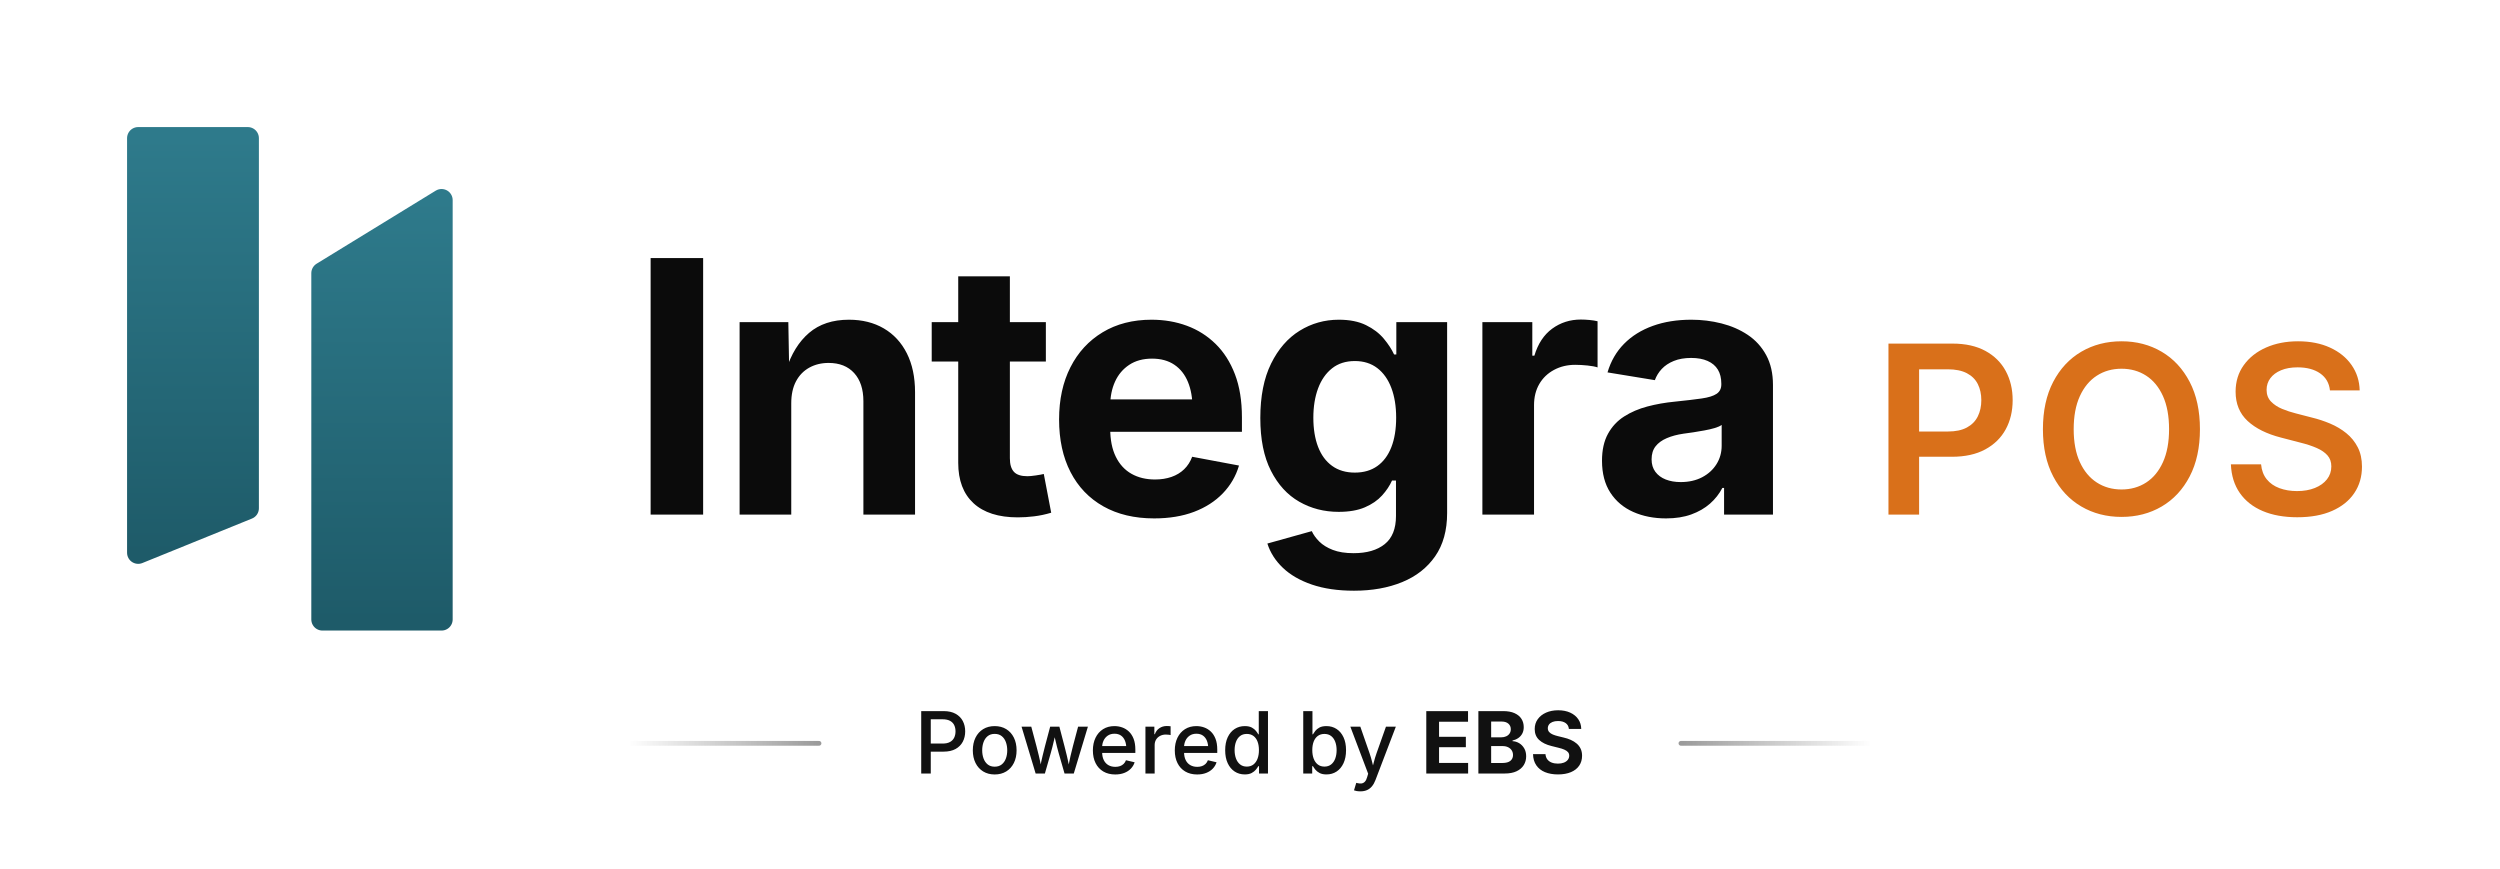
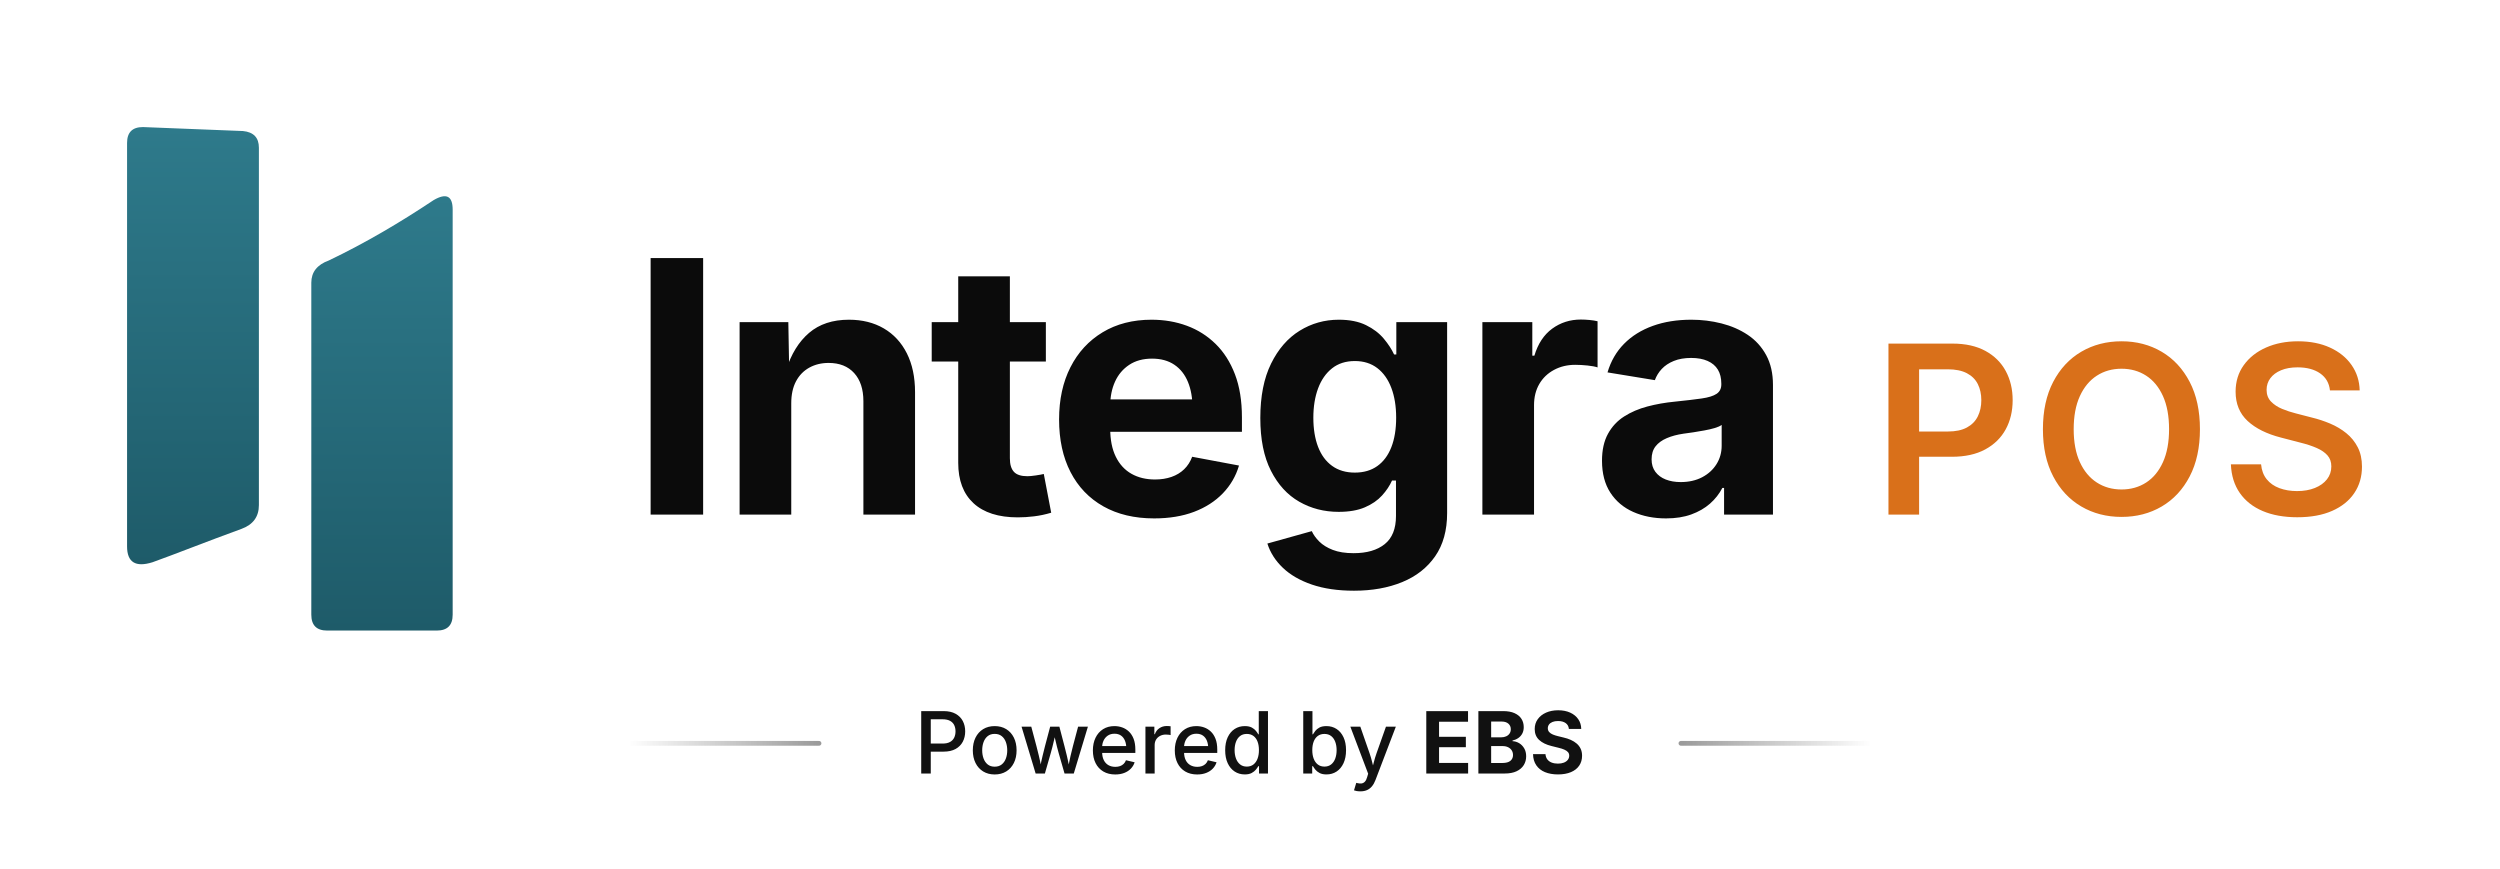
<svg xmlns="http://www.w3.org/2000/svg" viewBox="0 0 1574 547" width="1574" height="547">
  <defs>
    <linearGradient id="ig" x1="0" y1="0" x2="0" y2="1">
      <stop offset="0" stop-color="#2E7A8B" />
      <stop offset="1" stop-color="#1E5B69" />
    </linearGradient>
    <linearGradient id="lg1" gradientUnits="userSpaceOnUse" x1="395.649" y1="0" x2="515.649" y2="0">
      <stop offset="0" stop-color="#9A9A9A" stop-opacity="0" />
      <stop offset="1" stop-color="#9A9A9A" />
    </linearGradient>
    <linearGradient id="lg2" gradientUnits="userSpaceOnUse" x1="1058.315" y1="0" x2="1178.315" y2="0">
      <stop offset="0" stop-color="#9A9A9A" />
      <stop offset="1" stop-color="#9A9A9A" stop-opacity="0" />
    </linearGradient>
  </defs>
-   <polygon points="87,87 156,87 156,320 87,348" fill="url(#ig)" stroke="url(#ig)" stroke-width="14" stroke-linejoin="round" />
-   <polygon points="203,172 278,126 278,390 203,390" fill="url(#ig)" stroke="url(#ig)" stroke-width="14" stroke-linejoin="round" />
+   <path fill="url(#ig)" d="M90,80 L153,82.5 Q163,83.5 163,93 L163,318 Q163,329 152,333 C130,341 110,349 96,354 Q80,359 80,344 L80,90 Q80,80 90,80 Z" />
+   <path fill="url(#ig)" d="M196,178 Q196,168 207,164 C230,153 252,140 273,126 Q285,119 285,132 L285,387 Q285,397 275,397 L206,397 Q196,397 196,387 Z" />
  <path d="M442.695 162.486V324.0H409.634V162.486ZM498.174 253.866V324.0H465.654V202.811H496.331L496.873 233.054H494.922Q499.691 217.878 509.393 209.585Q519.095 201.293 534.487 201.293Q547.061 201.293 556.438 206.767Q565.814 212.241 570.963 222.485Q576.112 232.729 576.112 246.929V324.0H543.593V252.565Q543.593 241.292 537.793 234.896Q531.994 228.501 521.696 228.501Q514.867 228.501 509.501 231.482Q504.136 234.463 501.155 240.1Q498.174 245.736 498.174 253.866ZM658.473 202.811V227.634H586.605V202.811ZM603.298 173.977H635.818V288.554Q635.818 294.299 638.365 297.063Q640.913 299.827 646.875 299.827Q648.717 299.827 652.078 299.339Q655.438 298.852 657.172 298.418L661.834 322.808Q656.414 324.434 651.048 325.084Q645.682 325.734 640.804 325.734Q622.593 325.734 612.946 316.846Q603.298 307.957 603.298 291.372ZM726.634 326.385Q708.098 326.385 694.657 318.797Q681.215 311.209 674.007 297.226Q666.798 283.242 666.798 264.056Q666.798 245.303 673.953 231.211Q681.107 217.119 694.223 209.206Q707.339 201.293 725.008 201.293Q736.932 201.293 747.23 205.087Q757.528 208.881 765.332 216.523Q773.137 224.165 777.527 235.655Q781.917 247.146 781.917 262.755V271.86H680.131V251.481H765.983L750.807 256.901Q750.807 247.471 747.934 240.479Q745.062 233.487 739.371 229.639Q733.68 225.791 725.333 225.791Q716.878 225.791 710.971 229.693Q705.063 233.596 702.028 240.262Q698.993 246.929 698.993 255.492V269.909Q698.993 280.424 702.516 287.578Q706.038 294.732 712.38 298.31Q718.721 301.887 727.176 301.887Q732.921 301.887 737.582 300.261Q742.244 298.635 745.55 295.437Q748.856 292.239 750.59 287.578L780.075 293.106Q777.148 303.079 769.885 310.613Q762.622 318.146 751.728 322.266Q740.834 326.385 726.634 326.385ZM852.463 371.912Q837.287 371.912 826.014 368.064Q814.74 364.216 807.695 357.495Q800.649 350.774 797.939 342.211L825.905 334.406Q827.423 337.767 830.621 340.964Q833.819 344.162 839.13 346.222Q844.442 348.281 852.246 348.281Q864.712 348.281 871.812 342.59Q878.912 336.899 878.912 324.867V302.537H876.419Q874.251 307.415 870.132 311.968Q866.013 316.521 859.346 319.393Q852.68 322.266 842.816 322.266Q829.157 322.266 817.992 315.87Q806.827 309.475 800.161 296.358Q793.494 283.242 793.494 263.188Q793.494 242.701 800.269 228.935Q807.044 215.168 818.263 208.23Q829.483 201.293 842.924 201.293Q853.113 201.293 860.051 204.708Q866.988 208.122 871.27 213.271Q875.552 218.42 877.72 223.189H879.129V202.811H911.107V323.024Q911.107 339.393 903.573 350.232Q896.039 361.072 882.815 366.492Q869.59 371.912 852.463 371.912ZM853.005 297.551Q861.352 297.551 867.151 293.432Q872.95 289.312 875.986 281.562Q879.021 273.812 879.021 262.972Q879.021 252.24 875.986 244.219Q872.95 236.197 867.151 231.753Q861.352 227.309 853.005 227.309Q844.442 227.309 838.642 231.916Q832.843 236.522 829.862 244.544Q826.881 252.565 826.881 262.972Q826.881 273.595 829.862 281.345Q832.843 289.096 838.696 293.323Q844.55 297.551 853.005 297.551ZM933.307 324.0V202.811H964.742V223.948H966.043Q969.403 212.675 977.262 206.93Q985.121 201.185 995.311 201.185Q997.804 201.185 1000.73 201.456Q1003.657 201.727 1005.825 202.269V231.319Q1003.657 230.561 999.538 230.127Q995.419 229.693 991.733 229.693Q984.362 229.693 978.4 232.891Q972.438 236.089 969.132 241.78Q965.826 247.471 965.826 255.059V324.0ZM1048.946 326.385Q1037.456 326.385 1028.296 322.32Q1019.137 318.255 1013.879 310.179Q1008.622 302.104 1008.622 290.071Q1008.622 279.99 1012.362 273.161Q1016.101 266.332 1022.551 262.213Q1029.001 258.094 1037.185 255.926Q1045.369 253.758 1054.366 252.891Q1064.881 251.807 1071.33 250.885Q1077.78 249.964 1080.761 247.958Q1083.742 245.953 1083.742 242.051V241.509Q1083.742 236.306 1081.574 232.729Q1079.406 229.151 1075.124 227.254Q1070.843 225.357 1064.772 225.357Q1058.485 225.357 1053.824 227.254Q1049.163 229.151 1046.236 232.295Q1043.309 235.438 1041.9 239.341L1012.091 234.463Q1015.234 223.84 1022.497 216.469Q1029.76 209.098 1040.545 205.195Q1051.331 201.293 1064.881 201.293Q1074.637 201.293 1083.85 203.624Q1093.064 205.954 1100.381 210.832Q1107.698 215.71 1111.98 223.569Q1116.262 231.428 1116.262 242.376V324.0H1085.476V307.198H1084.392Q1081.466 312.835 1076.588 317.117Q1071.71 321.398 1064.826 323.892Q1057.943 326.385 1048.946 326.385ZM1058.16 303.513Q1065.856 303.513 1071.656 300.478Q1077.455 297.442 1080.707 292.239Q1083.959 287.036 1083.959 280.641V267.524Q1082.55 268.608 1079.623 269.476Q1076.696 270.343 1073.119 270.993Q1069.542 271.644 1066.073 272.186Q1062.604 272.728 1059.894 273.053Q1053.932 273.92 1049.38 275.871Q1044.827 277.822 1042.334 281.02Q1039.841 284.218 1039.841 289.204Q1039.841 293.865 1042.225 297.063Q1044.61 300.261 1048.729 301.887Q1052.848 303.513 1058.16 303.513Z" fill="#0B0B0B" />
  <path d="M1188.976 324.0V216.324H1229.228Q1241.586 216.324 1250.041 220.949Q1258.496 225.574 1262.832 233.632Q1267.168 241.689 1267.168 251.951Q1267.168 262.285 1262.796 270.307Q1258.424 278.328 1249.896 282.953Q1241.369 287.578 1228.939 287.578H1202.273V271.68H1226.41Q1233.709 271.68 1238.37 269.15Q1243.031 266.621 1245.235 262.141Q1247.439 257.66 1247.439 251.951Q1247.439 246.242 1245.235 241.834Q1243.031 237.426 1238.334 234.969Q1233.637 232.512 1226.265 232.512H1208.271V324.0ZM1335.725 325.445Q1321.561 325.445 1310.359 318.869Q1299.158 312.293 1292.691 299.936Q1286.223 287.578 1286.223 270.234Q1286.223 252.818 1292.691 240.425Q1299.158 228.031 1310.359 221.455Q1321.561 214.879 1335.725 214.879Q1349.817 214.879 1360.982 221.455Q1372.147 228.031 1378.614 240.425Q1385.082 252.818 1385.082 270.234Q1385.082 287.578 1378.614 299.972Q1372.147 312.365 1360.982 318.905Q1349.817 325.445 1335.725 325.445ZM1335.725 308.174Q1344.469 308.174 1351.226 303.802Q1357.983 299.43 1361.813 290.938Q1365.643 282.447 1365.643 270.234Q1365.643 257.877 1361.813 249.386Q1357.983 240.895 1351.226 236.522Q1344.469 232.15 1335.725 232.15Q1326.908 232.15 1320.115 236.559Q1313.322 240.967 1309.456 249.458Q1305.59 257.949 1305.59 270.234Q1305.59 282.447 1309.456 290.902Q1313.322 299.357 1320.115 303.766Q1326.908 308.174 1335.725 308.174ZM1446.34 325.662Q1433.838 325.662 1424.624 321.76Q1415.411 317.857 1410.207 310.414Q1405.004 302.971 1404.571 292.348H1423.577Q1424.082 297.984 1427.118 301.742Q1430.153 305.5 1435.139 307.343Q1440.125 309.186 1446.196 309.186Q1452.555 309.186 1457.433 307.234Q1462.311 305.283 1465.057 301.778Q1467.803 298.273 1467.803 293.648Q1467.803 289.457 1465.382 286.711Q1462.961 283.965 1458.589 282.05Q1454.217 280.135 1448.364 278.689L1436.151 275.51Q1422.637 272.041 1415.085 265.031Q1407.534 258.021 1407.534 246.604Q1407.534 237.064 1412.664 229.91Q1417.795 222.756 1426.684 218.817Q1435.573 214.879 1446.846 214.879Q1458.336 214.879 1467.008 218.854Q1475.68 222.828 1480.558 229.838Q1485.436 236.848 1485.653 245.809H1466.936Q1466.213 238.871 1460.757 235.077Q1455.301 231.283 1446.557 231.283Q1440.487 231.283 1436.115 233.126Q1431.743 234.969 1429.394 238.148Q1427.045 241.328 1427.045 245.447Q1427.045 249.928 1429.828 252.818Q1432.61 255.709 1436.837 257.443Q1441.065 259.178 1445.401 260.262L1455.446 262.863Q1461.444 264.309 1467.081 266.693Q1472.717 269.078 1477.234 272.728Q1481.75 276.377 1484.424 281.58Q1487.098 286.783 1487.098 293.793Q1487.098 303.26 1482.256 310.45Q1477.414 317.641 1468.309 321.651Q1459.204 325.662 1446.34 325.662Z" fill="#D9701A" />
  <path d="M579.999 487.0V447.713H594.079Q598.614 447.713 601.647 449.4Q604.679 451.088 606.182 453.962Q607.685 456.836 607.685 460.475Q607.685 464.113 606.169 467Q604.653 469.888 601.62 471.562Q598.588 473.236 594.027 473.236H584.403V468.147H593.447Q596.347 468.147 598.14 467.146Q599.933 466.144 600.763 464.403Q601.594 462.663 601.594 460.475Q601.594 458.26 600.763 456.533Q599.933 454.806 598.127 453.83Q596.321 452.854 593.394 452.854H586.011V487.0ZM626.247 487.606Q622.108 487.606 619.009 485.708Q615.911 483.81 614.197 480.382Q612.484 476.954 612.484 472.419Q612.484 467.831 614.197 464.39Q615.911 460.949 619.009 459.051Q622.108 457.152 626.247 457.152Q630.413 457.152 633.511 459.051Q636.61 460.949 638.323 464.39Q640.037 467.831 640.037 472.419Q640.037 476.954 638.323 480.382Q636.61 483.81 633.511 485.708Q630.413 487.606 626.247 487.606ZM626.247 482.702Q628.937 482.702 630.69 481.292Q632.444 479.881 633.301 477.547Q634.157 475.214 634.157 472.419Q634.157 469.598 633.301 467.238Q632.444 464.878 630.69 463.467Q628.937 462.057 626.247 462.057Q623.584 462.057 621.844 463.467Q620.104 464.878 619.247 467.225Q618.39 469.571 618.39 472.419Q618.39 475.214 619.247 477.547Q620.104 479.881 621.844 481.292Q623.584 482.702 626.247 482.702ZM652.034 487.0 643.175 457.521H649.292L652.535 469.729Q653.247 472.472 654.065 475.833Q654.882 479.195 655.647 483.414H654.803Q655.568 479.354 656.385 475.979Q657.202 472.604 657.941 469.729L661.184 457.521H666.985L670.175 469.729Q670.913 472.524 671.718 475.899Q672.522 479.274 673.286 483.414H672.416Q673.207 479.327 673.998 475.952Q674.789 472.577 675.528 469.729L678.771 457.521H684.941L676.055 487.0H670.228L666.589 474.317Q666.035 472.393 665.508 470.296Q664.981 468.2 664.48 466.012Q663.979 463.823 663.451 461.661H664.638Q664.137 463.797 663.623 465.999Q663.109 468.2 662.581 470.323Q662.054 472.445 661.5 474.317L657.862 487.0ZM702.158 487.606Q697.808 487.606 694.644 485.734Q691.48 483.862 689.779 480.461Q688.078 477.06 688.078 472.472Q688.078 467.937 689.753 464.482Q691.427 461.028 694.486 459.09Q697.544 457.152 701.657 457.152Q704.189 457.152 706.535 457.983Q708.882 458.813 710.754 460.58Q712.626 462.347 713.72 465.155Q714.815 467.963 714.815 471.971V474.027H691.322V469.703H711.835L709.119 471.127Q709.119 468.411 708.276 466.341Q707.432 464.271 705.784 463.111Q704.136 461.951 701.657 461.951Q699.205 461.951 697.465 463.138Q695.725 464.324 694.815 466.262Q693.905 468.2 693.905 470.494V473.447Q693.905 476.479 694.947 478.576Q695.988 480.672 697.861 481.74Q699.733 482.808 702.211 482.808Q703.846 482.808 705.164 482.346Q706.483 481.885 707.445 480.949Q708.407 480.013 708.908 478.642L714.366 479.934Q713.655 482.201 711.98 483.941Q710.306 485.682 707.814 486.644Q705.322 487.606 702.158 487.606ZM721.169 487.0V457.521H726.785V462.268H727.102Q727.919 459.842 729.949 458.471Q731.98 457.1 734.564 457.1Q735.117 457.1 735.829 457.139Q736.541 457.179 737.016 457.258V462.795Q736.699 462.689 735.803 462.584Q734.906 462.479 733.984 462.479Q731.98 462.479 730.371 463.322Q728.763 464.166 727.866 465.656Q726.97 467.146 726.97 469.097V487.0ZM753.733 487.606Q749.382 487.606 746.218 485.734Q743.054 483.862 741.353 480.461Q739.653 477.06 739.653 472.472Q739.653 467.937 741.327 464.482Q743.001 461.028 746.06 459.09Q749.118 457.152 753.232 457.152Q755.763 457.152 758.11 457.983Q760.456 458.813 762.328 460.58Q764.2 462.347 765.295 465.155Q766.389 467.963 766.389 471.971V474.027H742.896V469.703H763.409L760.694 471.127Q760.694 468.411 759.85 466.341Q759.006 464.271 757.358 463.111Q755.71 461.951 753.232 461.951Q750.78 461.951 749.039 463.138Q747.299 464.324 746.389 466.262Q745.48 468.2 745.48 470.494V473.447Q745.48 476.479 746.521 478.576Q747.563 480.672 749.435 481.74Q751.307 482.808 753.785 482.808Q755.42 482.808 756.738 482.346Q758.057 481.885 759.019 480.949Q759.982 480.013 760.483 478.642L765.941 479.934Q765.229 482.201 763.554 483.941Q761.88 485.682 759.388 486.644Q756.897 487.606 753.733 487.606ZM783.712 487.58Q780.126 487.58 777.331 485.748Q774.536 483.915 772.954 480.5Q771.372 477.086 771.372 472.34Q771.372 467.541 772.981 464.14Q774.589 460.738 777.384 458.945Q780.179 457.152 783.712 457.152Q786.454 457.152 788.129 458.062Q789.803 458.972 790.752 460.185Q791.701 461.397 792.202 462.32H792.519V447.713H798.32V487.0H792.677V482.386H792.202Q791.701 483.335 790.726 484.548Q789.75 485.761 788.063 486.67Q786.375 487.58 783.712 487.58ZM784.978 482.649Q787.456 482.649 789.157 481.331Q790.858 480.013 791.741 477.679Q792.624 475.346 792.624 472.287Q792.624 469.202 791.754 466.921Q790.884 464.641 789.183 463.362Q787.483 462.083 784.978 462.083Q782.42 462.083 780.719 463.428Q779.019 464.772 778.162 467.08Q777.305 469.387 777.305 472.287Q777.305 475.214 778.175 477.561Q779.045 479.907 780.759 481.278Q782.473 482.649 784.978 482.649ZM835.155 487.58Q832.491 487.58 830.791 486.67Q829.09 485.761 828.128 484.548Q827.165 483.335 826.638 482.386H826.163V487.0H820.521V447.713H826.322V462.32H826.638Q827.165 461.397 828.101 460.185Q829.037 458.972 830.712 458.062Q832.386 457.152 835.155 457.152Q838.688 457.152 841.469 458.945Q844.251 460.738 845.86 464.14Q847.468 467.541 847.468 472.34Q847.468 477.086 845.886 480.5Q844.304 483.915 841.522 485.748Q838.74 487.58 835.155 487.58ZM833.863 482.649Q836.394 482.649 838.108 481.278Q839.822 479.907 840.678 477.561Q841.535 475.214 841.535 472.287Q841.535 469.387 840.678 467.08Q839.822 464.772 838.121 463.428Q836.42 462.083 833.863 462.083Q831.384 462.083 829.67 463.362Q827.956 464.641 827.086 466.921Q826.216 469.202 826.216 472.287Q826.216 475.346 827.099 477.679Q827.983 480.013 829.697 481.331Q831.41 482.649 833.863 482.649ZM852.478 497.6 853.902 492.88 854.561 493.038Q856.064 493.434 857.263 493.249Q858.463 493.064 859.346 492.128Q860.23 491.192 860.757 489.294L861.39 487.132L850.184 457.521H856.459L862.286 474.265Q863.262 477.06 863.908 479.828Q864.554 482.597 865.319 485.339H863.526Q864.29 482.597 864.989 479.815Q865.688 477.033 866.663 474.265L872.596 457.521H878.819L866.004 491.087Q865.108 493.46 863.802 495.042Q862.497 496.624 860.704 497.428Q858.911 498.232 856.538 498.232Q855.167 498.232 854.086 498.035Q853.005 497.837 852.478 497.6Z" fill="#111111" />
  <path d="M897.988 487.0V447.713H924.276V454.384H906.03V463.876H922.905V470.441H906.03V480.329H924.328V487.0ZM930.788 487.0V447.713H946.371Q950.696 447.713 953.583 449.018Q956.47 450.323 957.907 452.591Q959.344 454.858 959.344 457.812Q959.344 460.132 958.421 461.859Q957.498 463.586 955.903 464.68Q954.308 465.774 952.278 466.249V466.645Q954.492 466.724 956.457 467.897Q958.421 469.07 959.647 471.167Q960.873 473.263 960.873 476.163Q960.873 479.274 959.344 481.727Q957.815 484.179 954.822 485.589Q951.829 487.0 947.373 487.0ZM938.83 480.382H945.791Q949.324 480.382 950.959 479.011Q952.594 477.64 952.594 475.398Q952.594 473.737 951.79 472.458Q950.986 471.18 949.509 470.455Q948.032 469.729 946.002 469.729H938.83ZM938.83 464.219H945.185Q946.899 464.219 948.27 463.599Q949.641 462.979 950.419 461.833Q951.197 460.686 951.197 459.104Q951.197 456.968 949.68 455.623Q948.164 454.278 945.343 454.278H938.83ZM980.912 487.58Q976.193 487.58 972.699 486.13Q969.205 484.68 967.254 481.832Q965.303 478.984 965.197 474.818H973.029Q973.187 476.796 974.215 478.127Q975.243 479.459 976.957 480.118Q978.671 480.777 980.833 480.777Q982.995 480.777 984.591 480.158Q986.186 479.538 987.082 478.404Q987.979 477.271 987.979 475.768Q987.979 474.423 987.175 473.513Q986.37 472.604 984.867 471.944Q983.364 471.285 981.202 470.784L976.878 469.703Q971.895 468.49 969.073 465.893Q966.252 463.296 966.252 459.024Q966.252 455.465 968.164 452.802Q970.075 450.139 973.411 448.662Q976.746 447.186 981.018 447.186Q985.368 447.186 988.612 448.675Q991.855 450.165 993.674 452.815Q995.493 455.465 995.546 458.919H987.768Q987.557 456.546 985.751 455.254Q983.945 453.962 980.939 453.962Q978.908 453.962 977.458 454.542Q976.008 455.122 975.257 456.15Q974.505 457.179 974.505 458.497Q974.505 459.947 975.375 460.91Q976.245 461.872 977.696 462.465Q979.146 463.059 980.78 463.454L984.34 464.324Q986.819 464.878 988.954 465.827Q991.09 466.776 992.698 468.161Q994.307 469.545 995.19 471.443Q996.073 473.342 996.073 475.82Q996.073 479.38 994.28 482.03Q992.488 484.68 989.086 486.13Q985.685 487.58 980.912 487.58Z" fill="#111111" />
  <line x1="395.649" y1="468" x2="515.649" y2="468" stroke="url(#lg1)" stroke-width="3" stroke-linecap="round" />
  <line x1="1058.315" y1="468" x2="1178.315" y2="468" stroke="url(#lg2)" stroke-width="3" stroke-linecap="round" />
</svg>
